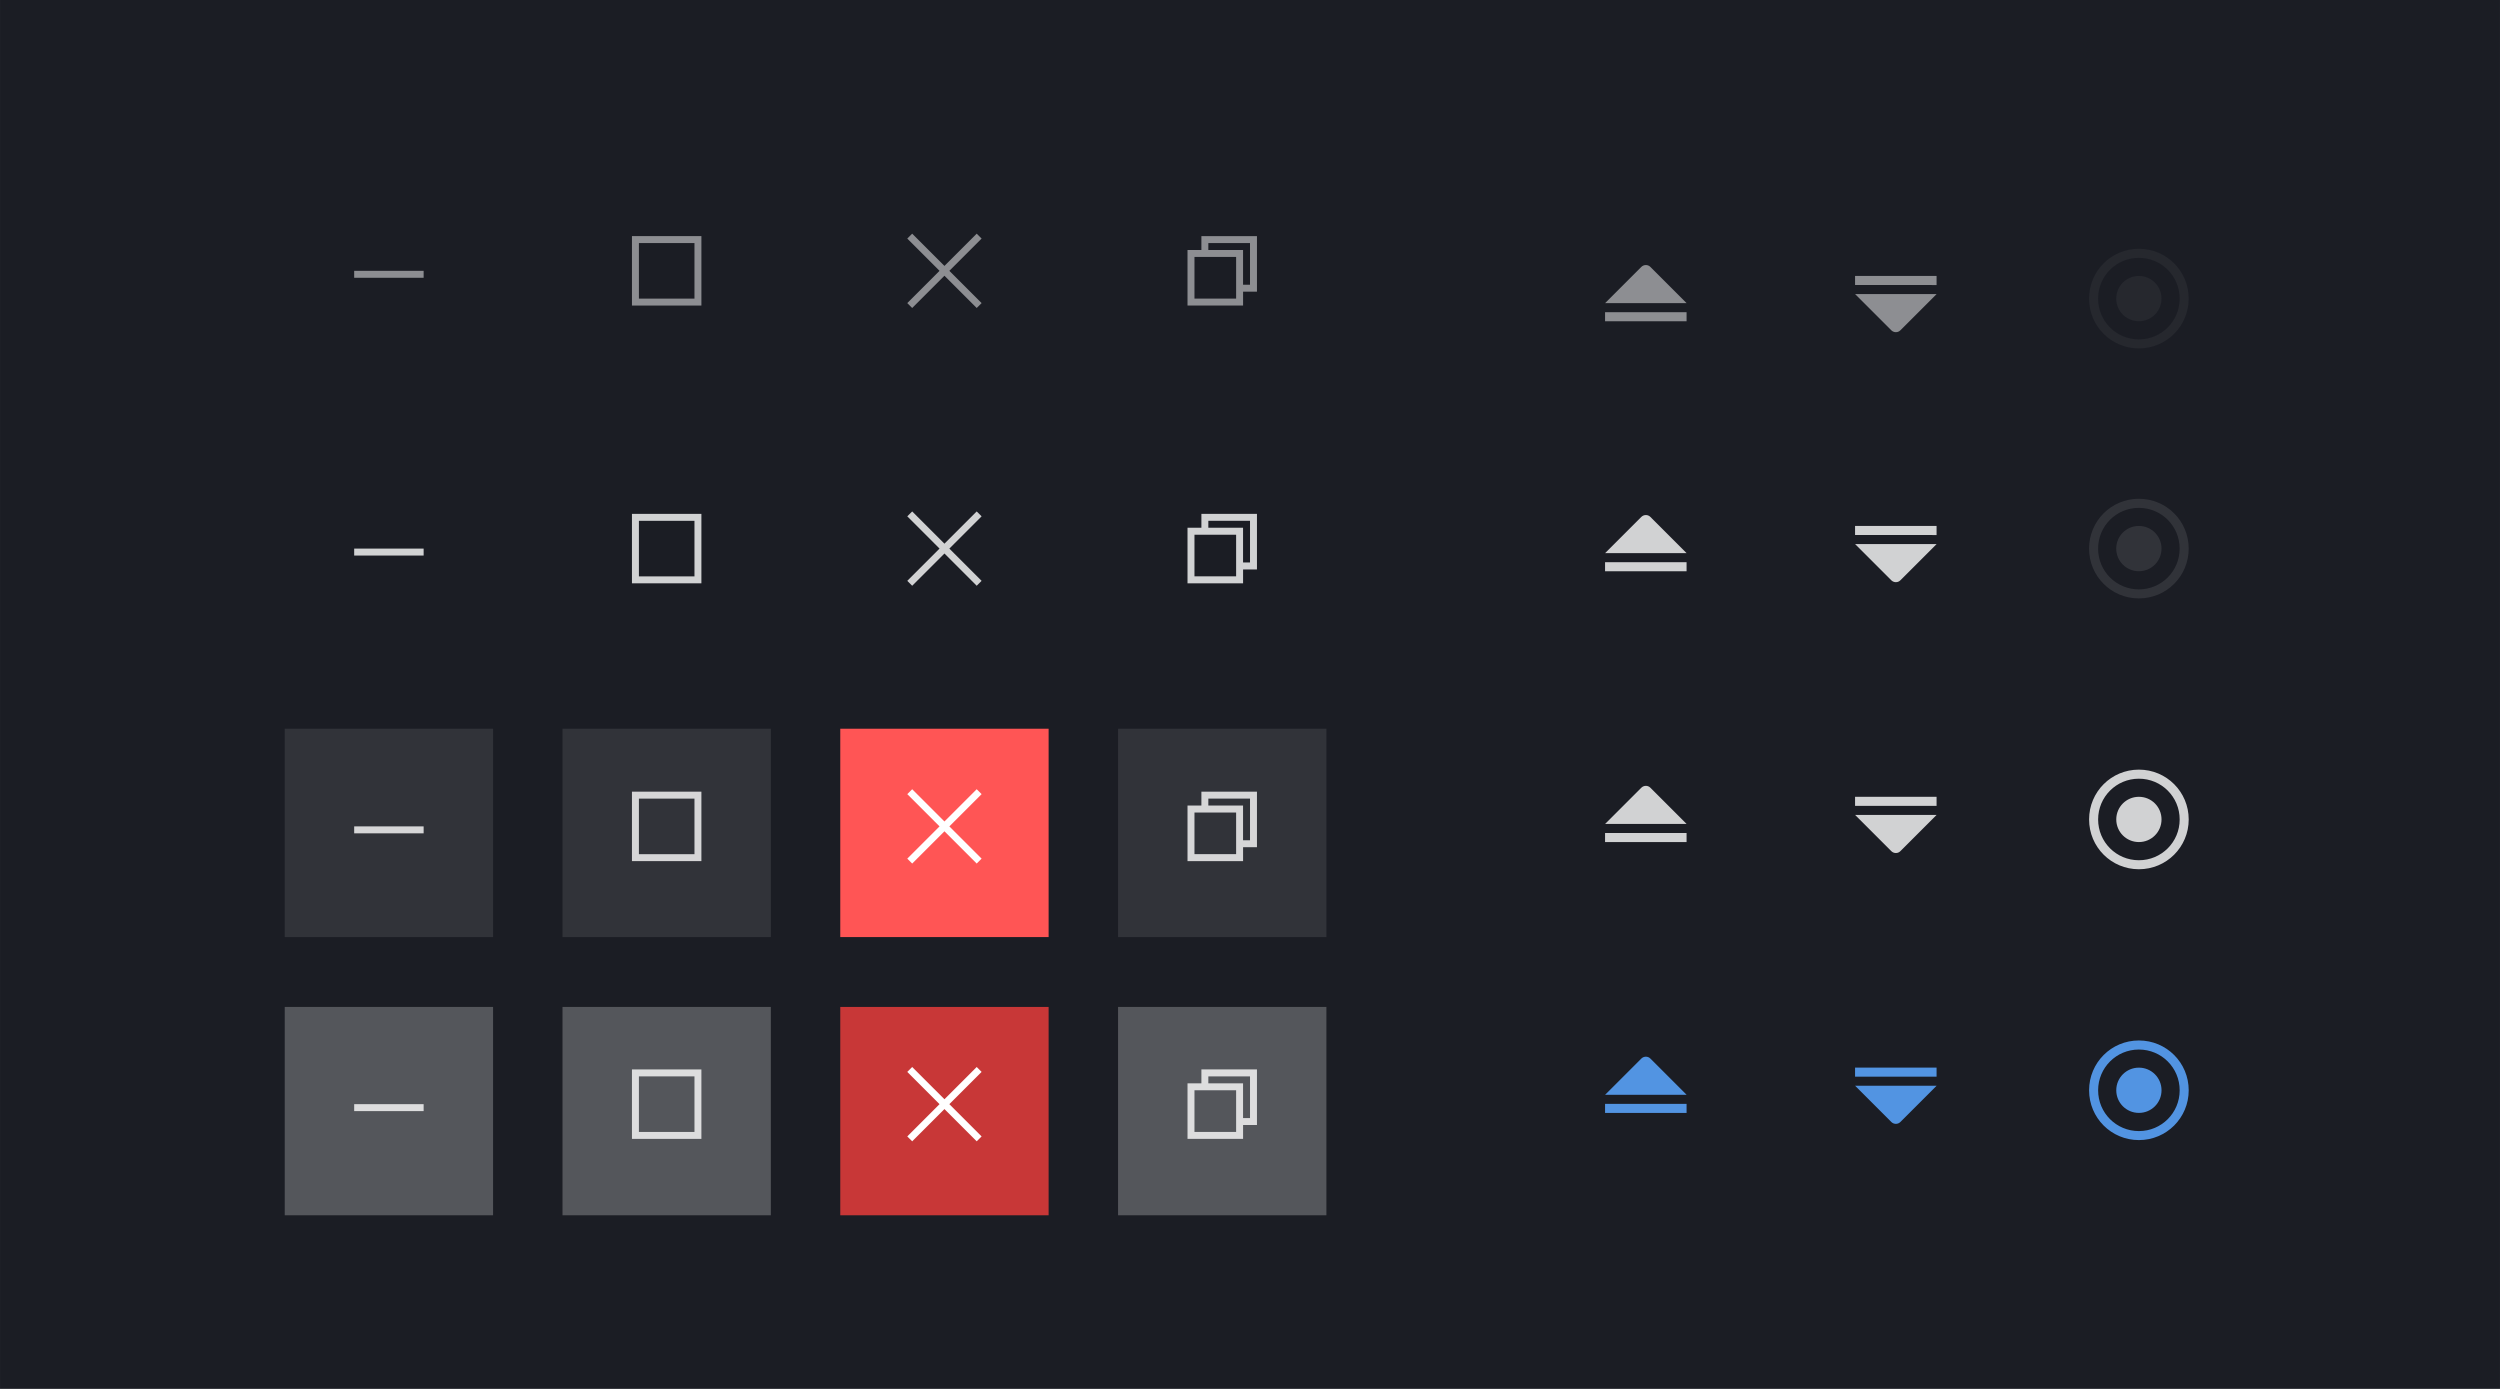
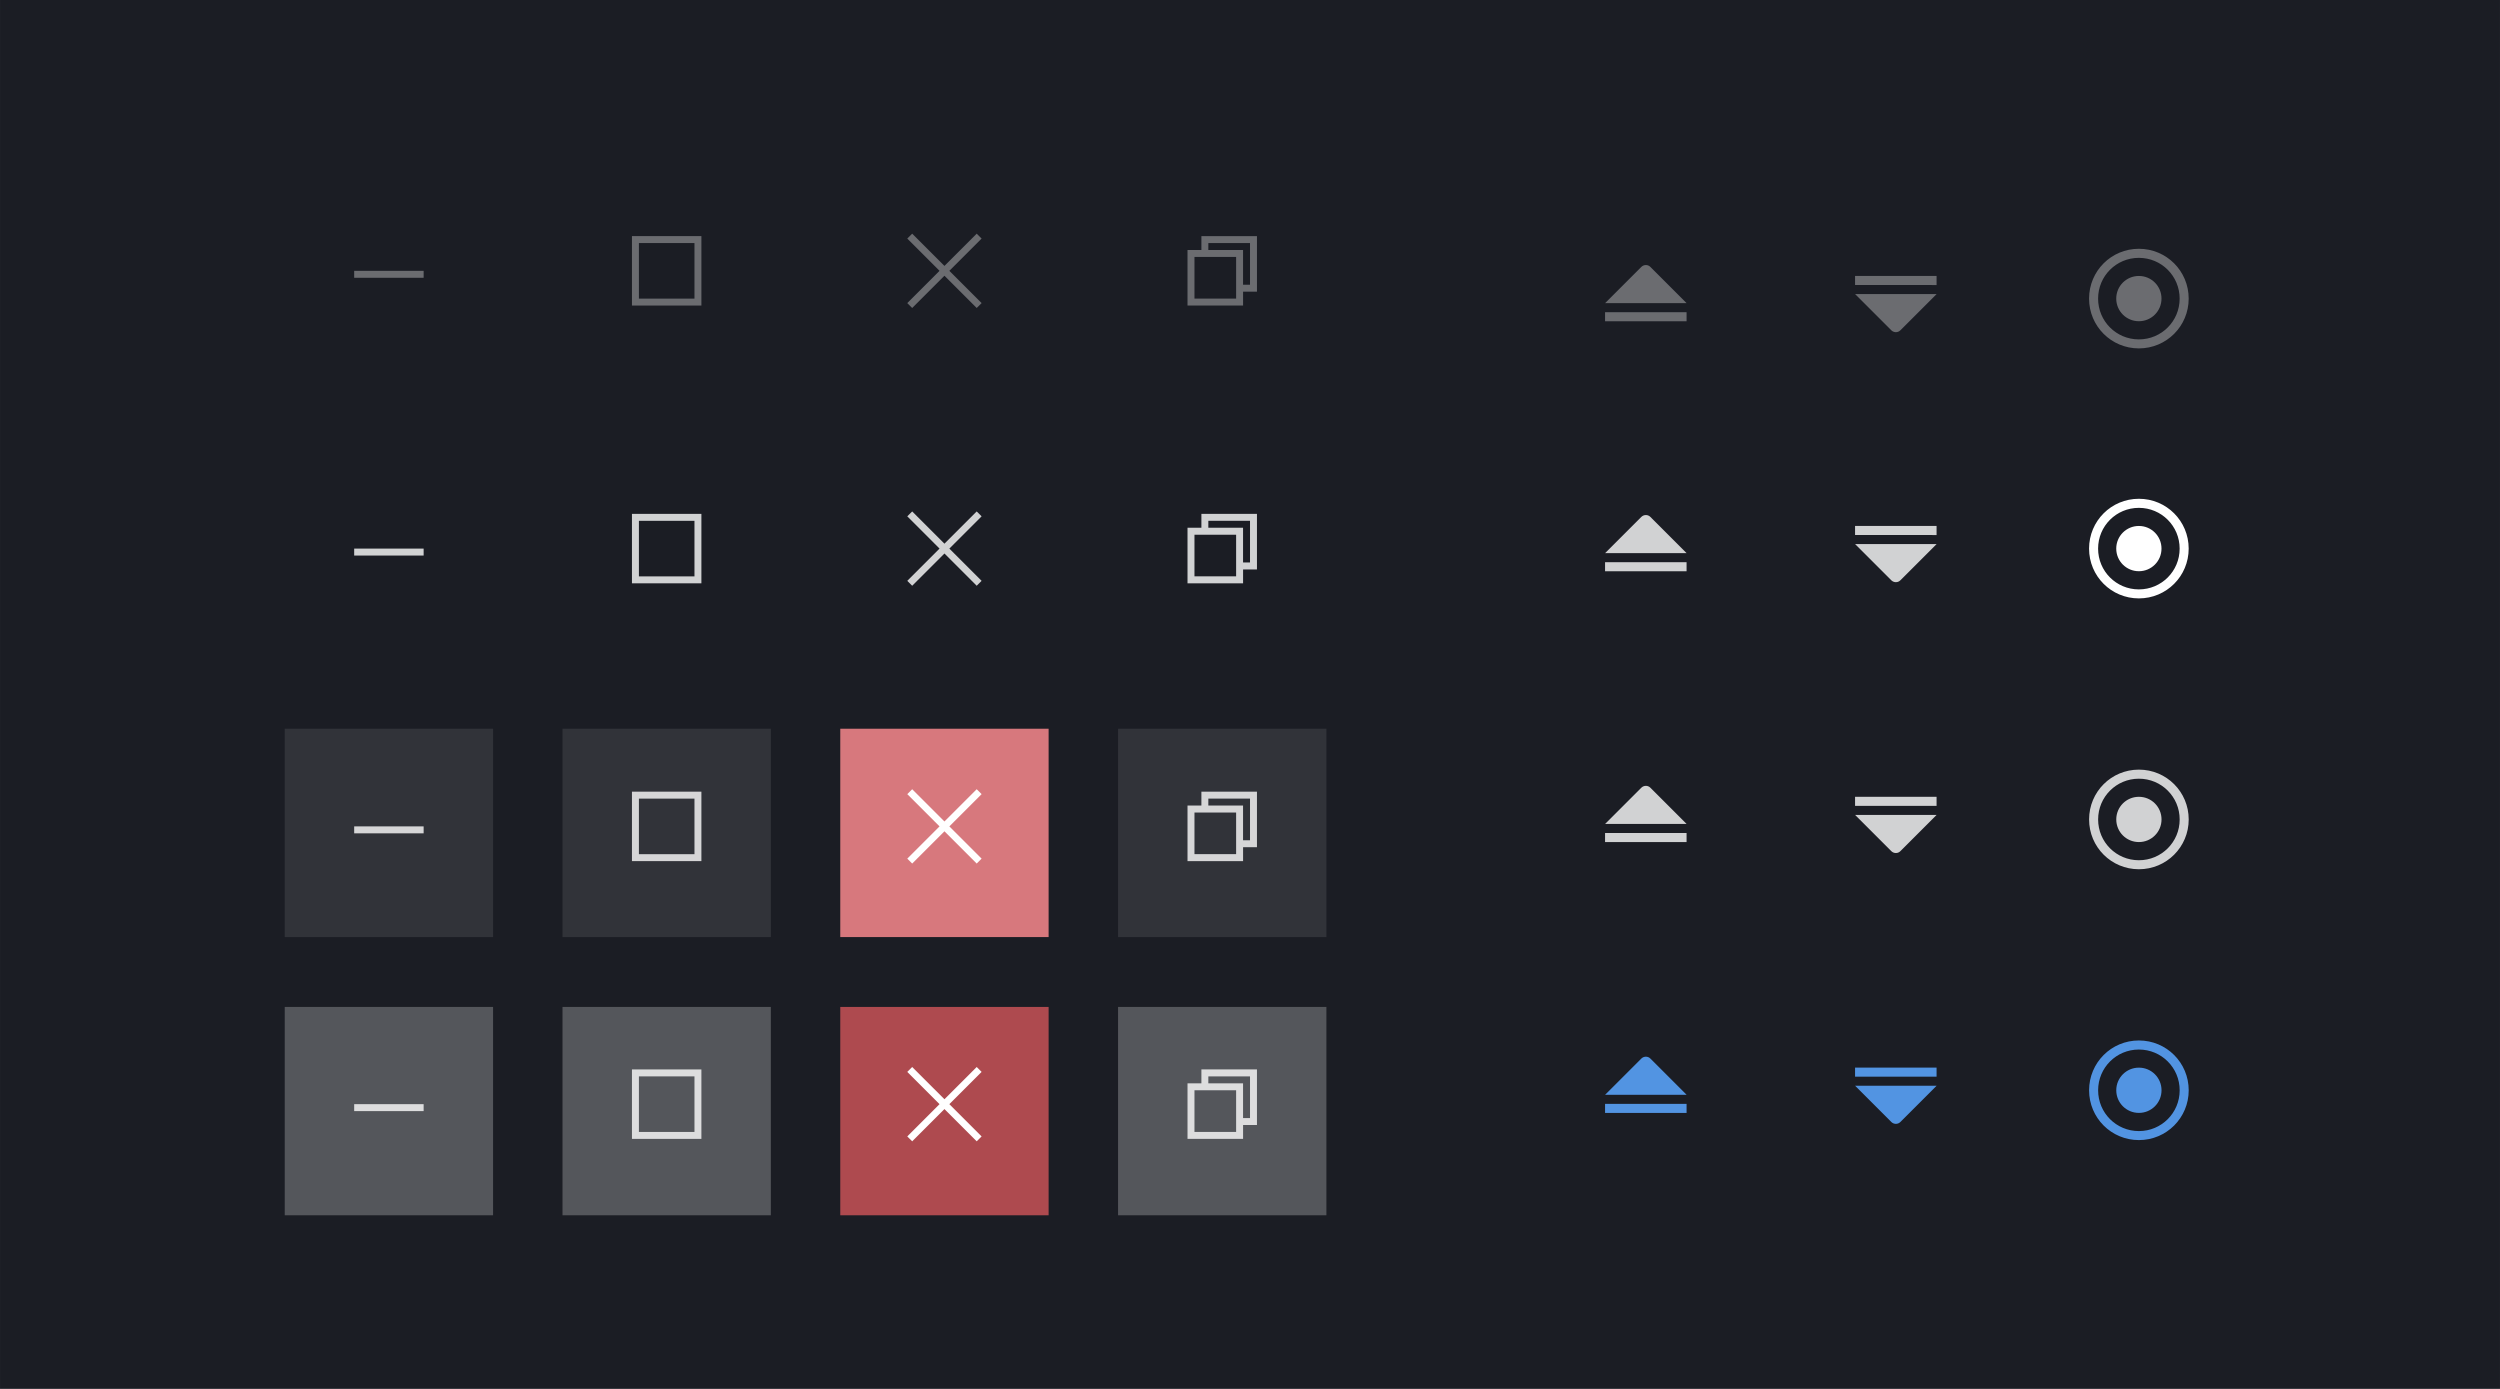
- <svg xmlns="http://www.w3.org/2000/svg" xmlns:ns1="http://www.openswatchbook.org/uri/2009/osb" xmlns:xlink="http://www.w3.org/1999/xlink" width="360" height="200" viewBox="0 0 95.25 52.917" version="1.1" id="svg424">
+ <svg xmlns="http://www.w3.org/2000/svg" xmlns:xlink="http://www.w3.org/1999/xlink" width="360" height="200" viewBox="0 0 95.25 52.917" version="1.1" id="svg424">
  <defs id="defs418">
-     <linearGradient id="fg_color" ns1:paint="solid">
+     <linearGradient id="fg_color">
      <stop style="stop-color:#5c616c;stop-opacity:1;" offset="0" id="stop1387" />
    </linearGradient>
    <linearGradient xlink:href="#dark_button_bg" id="linearGradient1764" gradientUnits="userSpaceOnUse" gradientTransform="matrix(0.2645833,0,0,0.2645833,57.15,262.244)" x1="19" y1="-582.285" x2="19" y2="-592.99" />
-     <linearGradient id="dark_button_bg" ns1:paint="solid">
+     <linearGradient id="dark_button_bg">
      <stop style="stop-color:#ffffff;stop-opacity:1;" offset="0" id="stop1448" />
    </linearGradient>
    <linearGradient xlink:href="#dark_button_bg" id="linearGradient1772" gradientUnits="userSpaceOnUse" gradientTransform="matrix(0.2645833,0,0,0.2645833,57.15,262.244)" x1="19" y1="-542.286" x2="19" y2="-552.991" />
  </defs>
  <g id="layer2">
    <rect transform="translate(0,-244.0833)" ry="2.9358562e-06" y="244.083" x="0" height="52.917" width="95.25" id="rect999" style="display:inline;opacity:1;fill:#1b1d24;fill-opacity:1;stroke:none;stroke-width:0.336;stroke-linecap:round;stroke-linejoin:miter;stroke-miterlimit:4;stroke-dasharray:none;stroke-opacity:0.494;paint-order:stroke fill markers" />
  </g>
  <g id="layer1" transform="translate(0,-244.0833)">
    <g id="shade_unfocused" transform="matrix(1.304348,0,0,1.304348,-97.59673,183.671)" style="stroke-width:0.767">
      <rect style="opacity:0;fill:#1f1f1f;fill-opacity:0.098;stroke:none;stroke-width:0.187;stroke-linecap:round;stroke-linejoin:miter;stroke-miterlimit:4;stroke-dasharray:none;stroke-opacity:1;paint-order:stroke fill markers" id="rect532" width="6.085" height="6.085" x="119.856" y="51.996" ry="3.043" />
-       <path id="rect534" d="m 122.9,54.058 c -0.047,0 -0.095,0.018 -0.133,0.055 l -1.058,1.058 h 2.381 l -1.058,-1.058 c -0.037,-0.037 -0.084,-0.055 -0.131,-0.055 z m -1.192,1.378 V 55.7 h 2.381 v -0.265 z" style="opacity:0.5;fill:#ffffff;fill-opacity:1;stroke:none;stroke-width:0.096;stroke-linecap:round;stroke-linejoin:miter;stroke-miterlimit:4;stroke-dasharray:none;stroke-opacity:0.494;paint-order:stroke fill markers" />
+       <path id="rect534" d="m 122.9,54.058 c -0.047,0 -0.095,0.018 -0.133,0.055 l -1.058,1.058 h 2.381 l -1.058,-1.058 c -0.037,-0.037 -0.084,-0.055 -0.131,-0.055 z m -1.192,1.378 V 55.7 h 2.381 v -0.265 z" style="opacity:0.35;fill:#ffffff;fill-opacity:1;stroke:none;stroke-width:0.096;stroke-linecap:round;stroke-linejoin:miter;stroke-miterlimit:4;stroke-dasharray:none;stroke-opacity:0.494;paint-order:stroke fill markers" />
    </g>
    <g id="shade" transform="matrix(1.304348,0,0,1.304348,-97.59673,193.196)" style="stroke-width:0.767">
      <rect ry="3.043" y="51.996" x="119.856" height="6.085" width="6.085" id="rect701" style="opacity:0;fill:#1f1f1f;fill-opacity:0.098;stroke:none;stroke-width:0.187;stroke-linecap:round;stroke-linejoin:miter;stroke-miterlimit:4;stroke-dasharray:none;stroke-opacity:1;paint-order:stroke fill markers" />
      <path style="opacity:0.8;fill:#ffffff;fill-opacity:1;stroke:none;stroke-width:0.096;stroke-linecap:round;stroke-linejoin:miter;stroke-miterlimit:4;stroke-dasharray:none;stroke-opacity:0.494;paint-order:stroke fill markers" d="m 122.9,54.058 c -0.047,0 -0.095,0.018 -0.133,0.055 l -1.058,1.058 h 2.381 l -1.058,-1.058 c -0.037,-0.037 -0.084,-0.055 -0.131,-0.055 z m -1.192,1.378 V 55.7 h 2.381 v -0.265 z" id="path703" />
    </g>
    <g id="shade_focused_prelight" transform="matrix(1.304348,0,0,1.304348,-97.59673,177.6316)" style="stroke-width:0.767">
      <rect style="opacity:0;fill:#1f1f1f;fill-opacity:1;stroke:none;stroke-width:0.187;stroke-linecap:round;stroke-linejoin:miter;stroke-miterlimit:4;stroke-dasharray:none;stroke-opacity:1;paint-order:stroke fill markers" id="rect526" width="6.085" height="6.085" x="119.856" y="71.84" ry="2.3160808e-06" />
      <path id="path709" d="m 122.9,73.901 c -0.047,0 -0.095,0.018 -0.133,0.055 l -1.058,1.058 h 2.381 l -1.058,-1.058 c -0.037,-0.037 -0.084,-0.055 -0.131,-0.055 z m -1.192,1.378 v 0.265 h 2.381 v -0.265 z" style="opacity:0.8;fill:#ffffff;fill-opacity:1;stroke:none;stroke-width:0.096;stroke-linecap:round;stroke-linejoin:miter;stroke-miterlimit:4;stroke-dasharray:none;stroke-opacity:0.494;paint-order:stroke fill markers" />
    </g>
    <g id="shade_focused_pressed" transform="matrix(1.304348,0,0,1.304348,-97.59673,174.4911)" style="stroke-width:0.767">
      <rect ry="0" y="82.158" x="119.856" height="6.085" width="6.085" id="rect538" style="opacity:0;fill:#191919;fill-opacity:1;stroke:none;stroke-width:0.187;stroke-linecap:round;stroke-linejoin:miter;stroke-miterlimit:4;stroke-dasharray:none;stroke-opacity:1;paint-order:stroke fill markers" />
      <path style="opacity:1;fill:#5294e2;fill-opacity:1;stroke:none;stroke-width:0.096;stroke-linecap:round;stroke-linejoin:miter;stroke-miterlimit:4;stroke-dasharray:none;stroke-opacity:0.494;paint-order:stroke fill markers" d="m 122.9,84.22 c -0.047,0 -0.095,0.018 -0.133,0.055 l -1.058,1.058 h 2.381 l -1.058,-1.058 c -0.037,-0.037 -0.084,-0.055 -0.131,-0.055 z m -1.192,1.378 v 0.265 h 2.381 v -0.265 z" id="path715" />
    </g>
    <g id="unshade_unfocused" transform="matrix(1.304348,0,0,-1.304348,-88.07173,327.2498)" style="stroke-width:0.767">
      <rect ry="3.043" y="51.996" x="119.856" height="6.085" width="6.085" id="rect725" style="opacity:0;fill:#1f1f1f;fill-opacity:0.098;stroke:none;stroke-width:0.187;stroke-linecap:round;stroke-linejoin:miter;stroke-miterlimit:4;stroke-dasharray:none;stroke-opacity:1;paint-order:stroke fill markers" />
-       <path style="opacity:0.5;fill:#ffffff;fill-opacity:1;stroke:none;stroke-width:0.096;stroke-linecap:round;stroke-linejoin:miter;stroke-miterlimit:4;stroke-dasharray:none;stroke-opacity:0.494;paint-order:stroke fill markers" d="m 122.9,54.058 c -0.047,0 -0.095,0.018 -0.133,0.055 l -1.058,1.058 h 2.381 l -1.058,-1.058 c -0.037,-0.037 -0.084,-0.055 -0.131,-0.055 z m -1.192,1.378 V 55.7 h 2.381 v -0.265 z" id="path727" />
+       <path style="opacity:0.35;fill:#ffffff;fill-opacity:1;stroke:none;stroke-width:0.096;stroke-linecap:round;stroke-linejoin:miter;stroke-miterlimit:4;stroke-dasharray:none;stroke-opacity:0.494;paint-order:stroke fill markers" d="m 122.9,54.058 c -0.047,0 -0.095,0.018 -0.133,0.055 l -1.058,1.058 h 2.381 l -1.058,-1.058 c -0.037,-0.037 -0.084,-0.055 -0.131,-0.055 z m -1.192,1.378 V 55.7 h 2.381 v -0.265 z" id="path727" />
    </g>
    <g transform="matrix(1.304348,0,0,-1.304348,-88.07173,336.7748)" id="unshade" style="stroke-width:0.767">
      <rect style="opacity:0;fill:#1f1f1f;fill-opacity:0.098;stroke:none;stroke-width:0.187;stroke-linecap:round;stroke-linejoin:miter;stroke-miterlimit:4;stroke-dasharray:none;stroke-opacity:1;paint-order:stroke fill markers" id="rect731" width="6.085" height="6.085" x="119.856" y="51.996" ry="3.043" />
      <path id="path733" d="m 122.9,54.058 c -0.047,0 -0.095,0.018 -0.133,0.055 l -1.058,1.058 h 2.381 l -1.058,-1.058 c -0.037,-0.037 -0.084,-0.055 -0.131,-0.055 z m -1.192,1.378 V 55.7 h 2.381 v -0.265 z" style="opacity:0.8;fill:#ffffff;fill-opacity:1;stroke:none;stroke-width:0.096;stroke-linecap:round;stroke-linejoin:miter;stroke-miterlimit:4;stroke-dasharray:none;stroke-opacity:0.494;paint-order:stroke fill markers" />
    </g>
    <g id="unshade_focused_prelight" transform="matrix(1.304348,0,0,-1.304348,-88.07173,372.9767)" style="stroke-width:0.767">
      <rect ry="0" y="71.84" x="119.856" height="6.085" width="6.085" id="rect737" style="opacity:0;fill:#1f1f1f;fill-opacity:1;stroke:none;stroke-width:0.187;stroke-linecap:round;stroke-linejoin:miter;stroke-miterlimit:4;stroke-dasharray:none;stroke-opacity:1;paint-order:stroke fill markers" />
      <path style="opacity:0.8;fill:#ffffff;fill-opacity:1;stroke:none;stroke-width:0.096;stroke-linecap:round;stroke-linejoin:miter;stroke-miterlimit:4;stroke-dasharray:none;stroke-opacity:0.494;paint-order:stroke fill markers" d="m 122.9,73.901 c -0.047,0 -0.095,0.018 -0.133,0.055 l -1.058,1.058 h 2.381 l -1.058,-1.058 c -0.037,-0.037 -0.084,-0.055 -0.131,-0.055 z m -1.192,1.378 v 0.265 h 2.381 v -0.265 z" id="path739" />
    </g>
    <g id="unshade_focused_pressed" transform="matrix(1.304348,0,0,-1.304348,-88.07173,396.7547)" style="stroke-width:0.767">
      <rect style="opacity:0;fill:#191919;fill-opacity:1;stroke:none;stroke-width:0.187;stroke-linecap:round;stroke-linejoin:miter;stroke-miterlimit:4;stroke-dasharray:none;stroke-opacity:1;paint-order:stroke fill markers" id="rect743" width="6.085" height="6.085" x="119.856" y="82.158" ry="0" />
      <path id="path745" d="m 122.9,84.22 c -0.047,0 -0.095,0.018 -0.133,0.055 l -1.058,1.058 h 2.381 l -1.058,-1.058 c -0.037,-0.037 -0.084,-0.055 -0.131,-0.055 z m -1.192,1.378 v 0.265 h 2.381 v -0.265 z" style="opacity:1;fill:#5294e2;fill-opacity:1;stroke:none;stroke-width:0.096;stroke-linecap:round;stroke-linejoin:miter;stroke-miterlimit:4;stroke-dasharray:none;stroke-opacity:0.494;paint-order:stroke fill markers" />
    </g>
    <g id="menu_focused_pressed" transform="matrix(1.304348,0,0,1.304348,-23.59393,-88.13659)" style="stroke-width:0.767">
      <rect transform="scale(1,-1)" ry="0" y="-289.592" x="77.523" height="6.085" width="6.085" id="rect767" style="opacity:0;fill:#191919;fill-opacity:1;stroke:none;stroke-width:0.187;stroke-linecap:round;stroke-linejoin:miter;stroke-miterlimit:4;stroke-dasharray:none;stroke-opacity:1;paint-order:stroke fill markers" />
      <path id="rect781" d="m 80.566,285.094 c -0.806,0 -1.455,0.649 -1.455,1.455 0,0.806 0.649,1.455 1.455,1.455 0.806,0 1.455,-0.649 1.455,-1.455 0,-0.806 -0.649,-1.455 -1.455,-1.455 z m 0,0.265 c 0.66,0 1.191,0.531 1.191,1.191 0,0.66 -0.531,1.191 -1.191,1.191 -0.66,0 -1.191,-0.531 -1.191,-1.191 0,-0.66 0.531,-1.191 1.191,-1.191 z m 0,0.529 c -0.366,0 -0.661,0.295 -0.661,0.661 0,0.366 0.295,0.661 0.661,0.661 0.366,0 0.661,-0.295 0.661,-0.661 0,-0.366 -0.295,-0.661 -0.661,-0.661 z" style="opacity:1;fill:#5294e2;fill-opacity:1;stroke:none;stroke-width:0.089;stroke-linecap:round;stroke-linejoin:miter;stroke-miterlimit:4;stroke-dasharray:none;stroke-opacity:1;paint-order:stroke fill markers" />
    </g>
    <g id="menu_focused_prelight" transform="matrix(1.304348,0,0,1.304348,-23.59393,-84.99609)" style="stroke-width:0.767">
      <rect transform="scale(1,-1)" style="opacity:0;fill:#1f1f1f;fill-opacity:1;stroke:none;stroke-width:0.187;stroke-linecap:round;stroke-linejoin:miter;stroke-miterlimit:4;stroke-dasharray:none;stroke-opacity:1;paint-order:stroke fill markers" id="rect761" width="6.085" height="6.085" x="77.523" y="-279.273" ry="0" />
      <path style="opacity:0.8;fill:#ffffff;fill-opacity:1;stroke:none;stroke-width:0.089;stroke-linecap:round;stroke-linejoin:miter;stroke-miterlimit:4;stroke-dasharray:none;stroke-opacity:1;paint-order:stroke fill markers" d="m 80.566,274.775 c -0.806,0 -1.455,0.649 -1.455,1.455 0,0.806 0.649,1.455 1.455,1.455 0.806,0 1.455,-0.649 1.455,-1.455 0,-0.806 -0.649,-1.455 -1.455,-1.455 z m 0,0.265 c 0.66,0 1.191,0.531 1.191,1.191 0,0.66 -0.531,1.191 -1.191,1.191 -0.66,0 -1.191,-0.531 -1.191,-1.191 0,-0.66 0.531,-1.191 1.191,-1.191 z m 0,0.529 c -0.366,0 -0.661,0.295 -0.661,0.661 0,0.366 0.295,0.661 0.661,0.661 0.366,0 0.661,-0.295 0.661,-0.661 0,-0.366 -0.295,-0.661 -0.661,-0.661 z" id="path1594" />
    </g>
-     <g id="menu" transform="matrix(1.304348,0,0,1.304348,-103.314,180.7721)" style="opacity:0.1;stroke-width:0.767">
+     <g id="menu" transform="matrix(1.304348,0,0,1.304348,-103.314,180.7721)" style="opacity:1;stroke-width:0.767">
      <rect transform="scale(1,-1)" ry="3.043" y="-67.606" x="138.642" height="6.085" width="6.085" id="rect755" style="opacity:0;fill:#1f1f1f;fill-opacity:0.098;stroke:none;stroke-width:0.187;stroke-linecap:round;stroke-linejoin:miter;stroke-miterlimit:4;stroke-dasharray:none;stroke-opacity:1;paint-order:stroke fill markers" />
      <path id="path1596" d="m 141.684,63.108 c -0.806,0 -1.455,0.649 -1.455,1.455 0,0.806 0.649,1.455 1.455,1.455 0.806,0 1.455,-0.649 1.455,-1.455 0,-0.806 -0.649,-1.455 -1.455,-1.455 z m 0,0.265 c 0.66,0 1.191,0.531 1.191,1.191 0,0.66 -0.531,1.191 -1.191,1.191 -0.66,0 -1.191,-0.531 -1.191,-1.191 0,-0.66 0.531,-1.191 1.191,-1.191 z m 0,0.529 c -0.366,0 -0.661,0.295 -0.661,0.661 0,0.366 0.295,0.661 0.661,0.661 0.366,0 0.661,-0.295 0.661,-0.661 0,-0.366 -0.295,-0.661 -0.661,-0.661 z" style="opacity:1;fill:#ffffff;fill-opacity:1;stroke:none;stroke-width:0.089;stroke-linecap:round;stroke-linejoin:miter;stroke-miterlimit:4;stroke-dasharray:none;stroke-opacity:1;paint-order:stroke fill markers" />
    </g>
-     <g id="menu_unfocused" transform="matrix(1.304348,0,0,1.304348,-103.314,183.671)" style="opacity:0.05;stroke-width:0.767">
+     <g id="menu_unfocused" transform="matrix(1.304348,0,0,1.304348,-103.314,183.671)" style="opacity:1;stroke-width:0.767">
      <rect transform="scale(1,-1)" style="opacity:0;fill:#1f1f1f;fill-opacity:0.098;stroke:none;stroke-width:0.187;stroke-linecap:round;stroke-linejoin:miter;stroke-miterlimit:4;stroke-dasharray:none;stroke-opacity:1;paint-order:stroke fill markers" id="rect749" width="6.085" height="6.085" x="138.642" y="-58.081" ry="3.043" />
-       <path id="path1602" d="m 141.684,53.583 c -0.806,0 -1.455,0.649 -1.455,1.455 0,0.806 0.649,1.455 1.455,1.455 0.806,0 1.455,-0.649 1.455,-1.455 0,-0.806 -0.649,-1.455 -1.455,-1.455 z m 0,0.265 c 0.66,0 1.191,0.531 1.191,1.191 0,0.66 -0.531,1.191 -1.191,1.191 -0.66,0 -1.191,-0.531 -1.191,-1.191 0,-0.66 0.531,-1.191 1.191,-1.191 z m 0,0.529 c -0.366,0 -0.661,0.295 -0.661,0.661 0,0.366 0.295,0.661 0.661,0.661 0.366,0 0.661,-0.295 0.661,-0.661 0,-0.366 -0.295,-0.661 -0.661,-0.661 z" style="opacity:1;fill:#ffffff;fill-opacity:1;stroke:none;stroke-width:0.089;stroke-linecap:round;stroke-linejoin:miter;stroke-miterlimit:4;stroke-dasharray:none;stroke-opacity:1;paint-order:stroke fill markers" />
+       <path id="path1602" d="m 141.684,53.583 c -0.806,0 -1.455,0.649 -1.455,1.455 0,0.806 0.649,1.455 1.455,1.455 0.806,0 1.455,-0.649 1.455,-1.455 0,-0.806 -0.649,-1.455 -1.455,-1.455 z m 0,0.265 c 0.66,0 1.191,0.531 1.191,1.191 0,0.66 -0.531,1.191 -1.191,1.191 -0.66,0 -1.191,-0.531 -1.191,-1.191 0,-0.66 0.531,-1.191 1.191,-1.191 z m 0,0.529 c -0.366,0 -0.661,0.295 -0.661,0.661 0,0.366 0.295,0.661 0.661,0.661 0.366,0 0.661,-0.295 0.661,-0.661 0,-0.366 -0.295,-0.661 -0.661,-0.661 z" style="opacity:0.35;fill:#ffffff;fill-opacity:1;stroke:none;stroke-width:0.089;stroke-linecap:round;stroke-linejoin:miter;stroke-miterlimit:4;stroke-dasharray:none;stroke-opacity:1;paint-order:stroke fill markers" />
    </g>
    <g style="display:inline" transform="translate(-26.19375,168.8039)" id="minimize_unfocused">
      <rect ry="3.7990142e-06" y="81.894" x="37.042" height="7.938" width="7.938" id="rect5375-0" style="opacity:0;fill:#000000;fill-opacity:1;stroke:none;stroke-width:0.402;stroke-linecap:round;stroke-linejoin:miter;stroke-miterlimit:4;stroke-dasharray:none;stroke-opacity:1;paint-order:stroke fill markers" />
-       <rect ry="3.1658458e-06" y="85.598" x="39.688" height="0.265" width="2.646" id="rect5327-62" style="opacity:0.5;fill:#ffffff;fill-opacity:1;stroke:none;stroke-width:0.131;stroke-linecap:round;stroke-linejoin:miter;stroke-miterlimit:4;stroke-dasharray:none;stroke-opacity:0.494;paint-order:stroke fill markers" />
+       <rect ry="3.1658458e-06" y="85.598" x="39.688" height="0.265" width="2.646" id="rect5327-62" style="opacity:0.35;fill:#ffffff;fill-opacity:1;stroke:none;stroke-width:0.131;stroke-linecap:round;stroke-linejoin:miter;stroke-miterlimit:4;stroke-dasharray:none;stroke-opacity:0.494;paint-order:stroke fill markers" />
    </g>
    <g style="display:inline" transform="translate(-26.19375,168.8039)" id="maximize_unfocused">
      <rect style="opacity:0;fill:#000000;fill-opacity:1;stroke:none;stroke-width:0.402;stroke-linecap:round;stroke-linejoin:miter;stroke-miterlimit:4;stroke-dasharray:none;stroke-opacity:1;paint-order:stroke fill markers" id="rect6368" width="7.938" height="7.938" x="47.625" y="81.894" ry="3.7990142e-06" />
-       <path id="path5333-6" d="m 50.271,84.275 v 2.646 h 2.646 v -2.646 z m 0.265,0.265 h 2.117 v 2.117 h -2.117 z" style="opacity:0.5;fill:#ffffff;fill-opacity:1;stroke:none;stroke-width:0.132;stroke-linecap:round;stroke-linejoin:miter;stroke-miterlimit:4;stroke-dasharray:none;stroke-opacity:0.494;paint-order:stroke fill markers" />
+       <path id="path5333-6" d="m 50.271,84.275 v 2.646 h 2.646 v -2.646 z m 0.265,0.265 h 2.117 v 2.117 h -2.117 z" style="opacity:0.35;fill:#ffffff;fill-opacity:1;stroke:none;stroke-width:0.132;stroke-linecap:round;stroke-linejoin:miter;stroke-miterlimit:4;stroke-dasharray:none;stroke-opacity:0.494;paint-order:stroke fill markers" />
    </g>
    <g style="display:inline" transform="translate(-26.19375,168.8039)" id="close_unfocused">
      <rect ry="3.7990142e-06" y="81.894" x="58.208" height="7.938" width="7.938" id="rect6372" style="opacity:0;fill:#000000;fill-opacity:1;stroke:none;stroke-width:0.402;stroke-linecap:round;stroke-linejoin:miter;stroke-miterlimit:4;stroke-dasharray:none;stroke-opacity:1;paint-order:stroke fill markers" />
-       <path id="rect5362-1" d="m 60.948,84.182 -0.187,0.187 1.229,1.229 -1.229,1.229 0.187,0.187 1.229,-1.229 1.229,1.229 0.187,-0.187 -1.229,-1.229 1.229,-1.229 -0.187,-0.187 -1.229,1.229 z" style="opacity:0.5;fill:#ffffff;fill-opacity:1;stroke:none;stroke-width:0.156;stroke-linecap:round;stroke-linejoin:miter;stroke-miterlimit:4;stroke-dasharray:none;stroke-opacity:0.494;paint-order:stroke fill markers" />
+       <path id="rect5362-1" d="m 60.948,84.182 -0.187,0.187 1.229,1.229 -1.229,1.229 0.187,0.187 1.229,-1.229 1.229,1.229 0.187,-0.187 -1.229,-1.229 1.229,-1.229 -0.187,-0.187 -1.229,1.229 z" style="opacity:0.35;fill:#ffffff;fill-opacity:1;stroke:none;stroke-width:0.156;stroke-linecap:round;stroke-linejoin:miter;stroke-miterlimit:4;stroke-dasharray:none;stroke-opacity:0.494;paint-order:stroke fill markers" />
    </g>
    <g style="display:inline" transform="translate(-26.19375,168.8039)" id="unmaximize_unfocused">
      <rect style="opacity:0;fill:#000000;fill-opacity:1;stroke:none;stroke-width:0.402;stroke-linecap:round;stroke-linejoin:miter;stroke-miterlimit:4;stroke-dasharray:none;stroke-opacity:1;paint-order:stroke fill markers" id="rect6376" width="7.938" height="7.938" x="68.792" y="81.894" ry="3.7990142e-06" />
-       <path id="path5367-8" d="m 71.967,84.275 v 0.529 H 71.438 v 2.117 h 2.117 v -0.529 h 0.529 v -2.117 z m 0.265,0.265 h 1.587 v 1.587 H 73.554 V 84.804 H 72.231 Z m -0.529,0.529 h 1.587 v 1.587 h -1.587 z" style="opacity:0.5;fill:#ffffff;fill-opacity:1;stroke:none;stroke-width:0.103;stroke-linecap:round;stroke-linejoin:miter;stroke-miterlimit:4;stroke-dasharray:none;stroke-opacity:0.494;paint-order:stroke fill markers" />
+       <path id="path5367-8" d="m 71.967,84.275 v 0.529 H 71.438 v 2.117 h 2.117 v -0.529 h 0.529 v -2.117 z m 0.265,0.265 h 1.587 v 1.587 H 73.554 V 84.804 H 72.231 Z m -0.529,0.529 h 1.587 v 1.587 h -1.587 z" style="opacity:0.35;fill:#ffffff;fill-opacity:1;stroke:none;stroke-width:0.103;stroke-linecap:round;stroke-linejoin:miter;stroke-miterlimit:4;stroke-dasharray:none;stroke-opacity:0.494;paint-order:stroke fill markers" />
    </g>
    <g style="display:inline" transform="translate(-26.19375,168.8039)" id="minimize">
      <rect style="opacity:0;fill:#000000;fill-opacity:1;stroke:none;stroke-width:0.402;stroke-linecap:round;stroke-linejoin:miter;stroke-miterlimit:4;stroke-dasharray:none;stroke-opacity:1;paint-order:stroke fill markers" id="rect6380" width="7.938" height="7.938" x="37.042" y="92.477" ry="3.7990142e-06" />
      <rect style="opacity:0.8;fill:#ffffff;fill-opacity:1;stroke:none;stroke-width:0.131;stroke-linecap:round;stroke-linejoin:miter;stroke-miterlimit:4;stroke-dasharray:none;stroke-opacity:0.494;paint-order:stroke fill markers" id="rect5401-7" width="2.646" height="0.265" x="39.688" y="96.181" ry="3.1658458e-06" />
    </g>
    <g style="display:inline" transform="translate(-26.19375,168.8039)" id="maximize">
      <rect ry="3.7990142e-06" y="92.477" x="47.625" height="7.938" width="7.938" id="rect6382" style="opacity:0;fill:#000000;fill-opacity:1;stroke:none;stroke-width:0.402;stroke-linecap:round;stroke-linejoin:miter;stroke-miterlimit:4;stroke-dasharray:none;stroke-opacity:1;paint-order:stroke fill markers" />
      <path style="opacity:0.8;fill:#ffffff;fill-opacity:1;stroke:none;stroke-width:0.132;stroke-linecap:round;stroke-linejoin:miter;stroke-miterlimit:4;stroke-dasharray:none;stroke-opacity:0.494;paint-order:stroke fill markers" d="m 50.271,94.858 v 2.646 h 2.646 v -2.646 z m 0.265,0.265 h 2.117 v 2.117 h -2.117 z" id="path5407-9" />
    </g>
    <g style="display:inline" transform="translate(-26.19375,168.8039)" id="close">
      <rect style="opacity:0;fill:#000000;fill-opacity:1;stroke:none;stroke-width:0.402;stroke-linecap:round;stroke-linejoin:miter;stroke-miterlimit:4;stroke-dasharray:none;stroke-opacity:1;paint-order:stroke fill markers" id="rect6384" width="7.938" height="7.938" x="58.208" y="92.477" ry="3.7990142e-06" />
      <path style="opacity:0.8;fill:#ffffff;fill-opacity:1;stroke:none;stroke-width:0.156;stroke-linecap:round;stroke-linejoin:miter;stroke-miterlimit:4;stroke-dasharray:none;stroke-opacity:0.494;paint-order:stroke fill markers" d="m 60.948,94.765 -0.187,0.187 1.229,1.229 -1.229,1.229 0.187,0.187 1.229,-1.229 1.229,1.229 0.187,-0.187 -1.229,-1.229 1.229,-1.229 -0.187,-0.187 -1.229,1.229 z" id="path5413-2" />
    </g>
    <g style="display:inline" transform="translate(-26.19375,168.8039)" id="unmaximize">
      <rect ry="3.7990142e-06" y="92.477" x="68.792" height="7.938" width="7.938" id="rect6386" style="opacity:0;fill:#000000;fill-opacity:1;stroke:none;stroke-width:0.402;stroke-linecap:round;stroke-linejoin:miter;stroke-miterlimit:4;stroke-dasharray:none;stroke-opacity:1;paint-order:stroke fill markers" />
      <path style="opacity:0.8;fill:#ffffff;fill-opacity:1;stroke:none;stroke-width:0.103;stroke-linecap:round;stroke-linejoin:miter;stroke-miterlimit:4;stroke-dasharray:none;stroke-opacity:0.494;paint-order:stroke fill markers" d="m 71.967,94.858 v 0.529 H 71.438 v 2.117 h 2.117 v -0.529 h 0.529 v -2.117 z m 0.265,0.265 h 1.587 v 1.587 H 73.554 V 95.387 H 72.231 Z m -0.529,0.529 h 1.587 v 1.587 h -1.587 z" id="path5419-0" />
    </g>
    <g style="display:inline" transform="translate(-26.19375,168.8039)" id="minimize_focused_prelight">
      <rect ry="3.7990142e-06" y="103.044" x="37.042" height="7.938" width="7.938" id="rect6406" style="opacity:0.1;fill:#ffffff;fill-opacity:1;stroke:none;stroke-width:0.402;stroke-linecap:round;stroke-linejoin:miter;stroke-miterlimit:4;stroke-dasharray:none;stroke-opacity:1;paint-order:stroke fill markers" />
      <rect style="opacity:0.8;fill:#ffffff;fill-opacity:1;stroke:none;stroke-width:0.131;stroke-linecap:round;stroke-linejoin:miter;stroke-miterlimit:4;stroke-dasharray:none;stroke-opacity:0.494;paint-order:stroke fill markers" id="rect5427-2" width="2.646" height="0.265" x="39.688" y="106.765" ry="3.1658458e-06" />
    </g>
    <g style="display:inline" transform="translate(-26.19375,168.8039)" id="maximize_focused_prelight">
      <rect style="opacity:0.1;fill:#ffffff;fill-opacity:1;stroke:none;stroke-width:0.402;stroke-linecap:round;stroke-linejoin:miter;stroke-miterlimit:4;stroke-dasharray:none;stroke-opacity:1;paint-order:stroke fill markers" id="rect6408" width="7.938" height="7.938" x="47.625" y="103.044" ry="3.7990142e-06" />
      <path style="opacity:0.8;fill:#ffffff;fill-opacity:1;stroke:none;stroke-width:0.132;stroke-linecap:round;stroke-linejoin:miter;stroke-miterlimit:4;stroke-dasharray:none;stroke-opacity:0.494;paint-order:stroke fill markers" d="m 50.271,105.442 v 2.646 h 2.646 v -2.646 z m 0.265,0.265 h 2.117 v 2.117 h -2.117 z" id="path5433-3" />
    </g>
    <g style="display:inline" transform="translate(-26.19375,168.8039)" id="close_focused_prelight">
-       <rect ry="3.7990142e-06" y="103.044" x="58.208" height="7.938" width="7.938" id="rect6410" style="opacity:1;fill:#ff5555;fill-opacity:1;stroke:none;stroke-width:0.402;stroke-linecap:round;stroke-linejoin:miter;stroke-miterlimit:4;stroke-dasharray:none;stroke-opacity:1;paint-order:stroke fill markers" />
+       <rect ry="3.7990142e-06" y="103.044" x="58.208" height="7.938" width="7.938" id="rect6410" style="opacity:1;fill:#d7787d;fill-opacity:1;stroke:none;stroke-width:0.402;stroke-linecap:round;stroke-linejoin:miter;stroke-miterlimit:4;stroke-dasharray:none;stroke-opacity:1;paint-order:stroke fill markers" />
      <path style="opacity:1;fill:url(#linearGradient1764);fill-opacity:1;stroke:none;stroke-width:0.156;stroke-linecap:round;stroke-linejoin:miter;stroke-miterlimit:4;stroke-dasharray:none;stroke-opacity:0.494;paint-order:stroke fill markers" d="m 60.948,105.349 -0.187,0.187 1.229,1.229 -1.229,1.229 0.187,0.187 1.229,-1.229 1.229,1.229 0.187,-0.187 -1.229,-1.229 1.229,-1.229 -0.187,-0.187 -1.229,1.229 z" id="path5439-7" />
    </g>
    <g style="display:inline" transform="translate(-26.19375,168.8039)" id="unmaximize_focused_prelight">
      <rect style="opacity:0.1;fill:#ffffff;fill-opacity:1;stroke:none;stroke-width:0.402;stroke-linecap:round;stroke-linejoin:miter;stroke-miterlimit:4;stroke-dasharray:none;stroke-opacity:1;paint-order:stroke fill markers" id="rect6412" width="7.938" height="7.938" x="68.792" y="103.044" ry="3.7990142e-06" />
      <path style="opacity:0.8;fill:#ffffff;fill-opacity:1;stroke:none;stroke-width:0.103;stroke-linecap:round;stroke-linejoin:miter;stroke-miterlimit:4;stroke-dasharray:none;stroke-opacity:0.494;paint-order:stroke fill markers" d="m 71.967,105.442 v 0.529 H 71.438 v 2.117 h 2.117 v -0.529 h 0.529 v -2.117 z m 0.265,0.265 h 1.587 v 1.587 h -0.265 v -1.323 H 72.231 Z m -0.529,0.529 h 1.587 v 1.587 h -1.587 z" id="path5445-5" />
    </g>
    <g style="display:inline" transform="translate(-26.19375,168.8039)" id="minimize_focused_pressed">
      <rect style="opacity:0.25;fill:#ffffff;fill-opacity:1;stroke:none;stroke-width:0.402;stroke-linecap:round;stroke-linejoin:miter;stroke-miterlimit:4;stroke-dasharray:none;stroke-opacity:1;paint-order:stroke fill markers" id="rect6414" width="7.938" height="7.938" x="37.042" y="113.644" ry="3.7990142e-06" />
      <rect ry="3.1658458e-06" y="117.348" x="39.688" height="0.265" width="2.646" id="rect5451-9" style="opacity:0.8;fill:#ffffff;fill-opacity:1;stroke:none;stroke-width:0.131;stroke-linecap:round;stroke-linejoin:miter;stroke-miterlimit:4;stroke-dasharray:none;stroke-opacity:0.494;paint-order:stroke fill markers" />
    </g>
    <g style="display:inline" transform="translate(-26.19375,168.8039)" id="maximize_focused_pressed">
      <rect ry="3.7990142e-06" y="113.644" x="47.625" height="7.938" width="7.938" id="rect6416" style="opacity:0.25;fill:#ffffff;fill-opacity:1;stroke:none;stroke-width:0.402;stroke-linecap:round;stroke-linejoin:miter;stroke-miterlimit:4;stroke-dasharray:none;stroke-opacity:1;paint-order:stroke fill markers" />
      <path id="path5457-2" d="m 50.271,116.025 v 2.646 h 2.646 V 116.025 Z m 0.265,0.265 h 2.117 v 2.117 h -2.117 z" style="opacity:0.8;fill:#ffffff;fill-opacity:1;stroke:none;stroke-width:0.132;stroke-linecap:round;stroke-linejoin:miter;stroke-miterlimit:4;stroke-dasharray:none;stroke-opacity:0.494;paint-order:stroke fill markers" />
    </g>
    <g style="display:inline" transform="translate(-26.19375,168.8039)" id="close_focused_pressed">
-       <rect style="opacity:1;fill:#c83737;fill-opacity:1;stroke:none;stroke-width:0.402;stroke-linecap:round;stroke-linejoin:miter;stroke-miterlimit:4;stroke-dasharray:none;stroke-opacity:1;paint-order:stroke fill markers" id="rect6418" width="7.938" height="7.938" x="58.208" y="113.644" ry="3.7990142e-06" />
+       <rect style="opacity:1;fill:#ae4a4f;fill-opacity:1;stroke:none;stroke-width:0.402;stroke-linecap:round;stroke-linejoin:miter;stroke-miterlimit:4;stroke-dasharray:none;stroke-opacity:1;paint-order:stroke fill markers" id="rect6418" width="7.938" height="7.938" x="58.208" y="113.644" ry="3.7990142e-06" />
      <path id="path5463-2" d="m 60.948,115.932 -0.187,0.187 1.229,1.229 -1.229,1.229 0.187,0.187 1.229,-1.229 1.229,1.229 0.187,-0.187 -1.229,-1.229 1.229,-1.229 -0.187,-0.187 -1.229,1.229 z" style="opacity:1;fill:url(#linearGradient1772);fill-opacity:1;stroke:none;stroke-width:0.156;stroke-linecap:round;stroke-linejoin:miter;stroke-miterlimit:4;stroke-dasharray:none;stroke-opacity:0.494;paint-order:stroke fill markers" />
    </g>
    <g style="display:inline" transform="translate(-26.19375,168.8039)" id="unmaximize_focused_pressed">
      <rect ry="3.7990142e-06" y="113.644" x="68.792" height="7.938" width="7.938" id="rect6420" style="opacity:0.25;fill:#ffffff;fill-opacity:1;stroke:none;stroke-width:0.402;stroke-linecap:round;stroke-linejoin:miter;stroke-miterlimit:4;stroke-dasharray:none;stroke-opacity:1;paint-order:stroke fill markers" />
      <path id="path5469-8" d="m 71.967,116.025 v 0.529 H 71.438 v 2.117 h 2.117 v -0.529 h 0.529 V 116.025 Z m 0.265,0.265 h 1.587 v 1.587 h -0.265 v -1.323 H 72.231 Z m -0.529,0.529 h 1.587 v 1.587 h -1.587 z" style="opacity:0.8;fill:#ffffff;fill-opacity:1;stroke:none;stroke-width:0.103;stroke-linecap:round;stroke-linejoin:miter;stroke-miterlimit:4;stroke-dasharray:none;stroke-opacity:0.494;paint-order:stroke fill markers" />
    </g>
  </g>
</svg>
